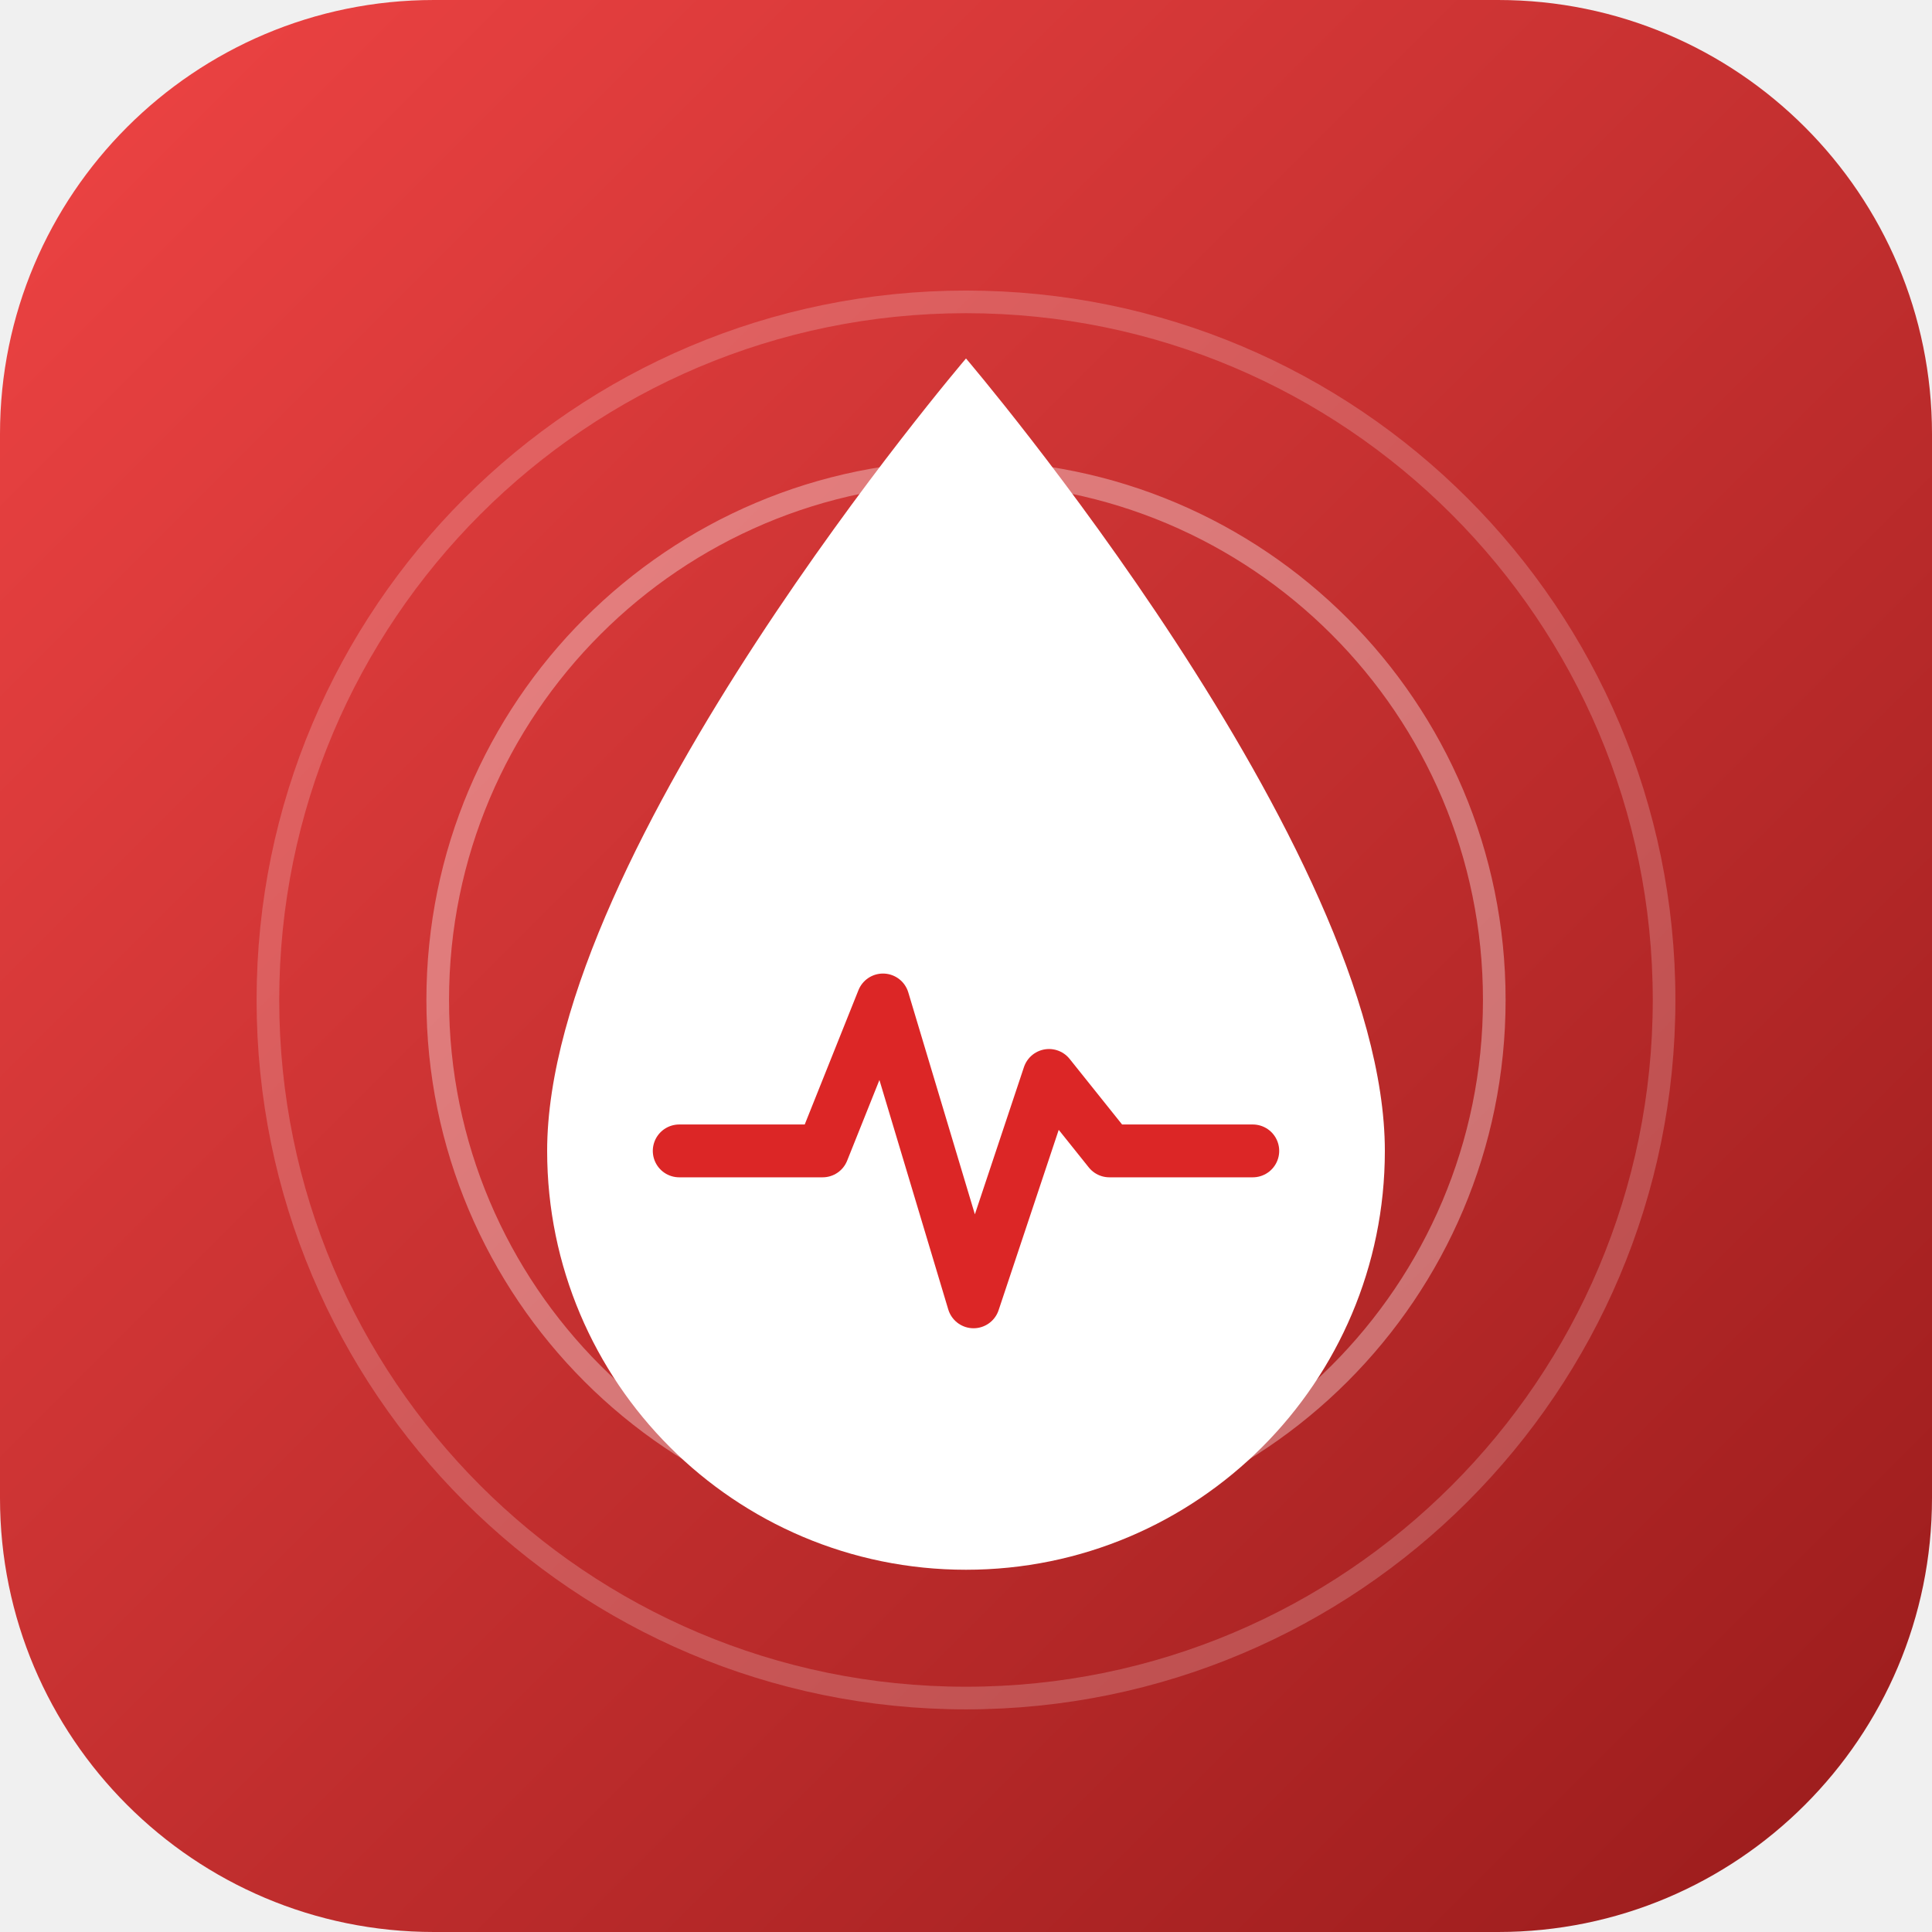
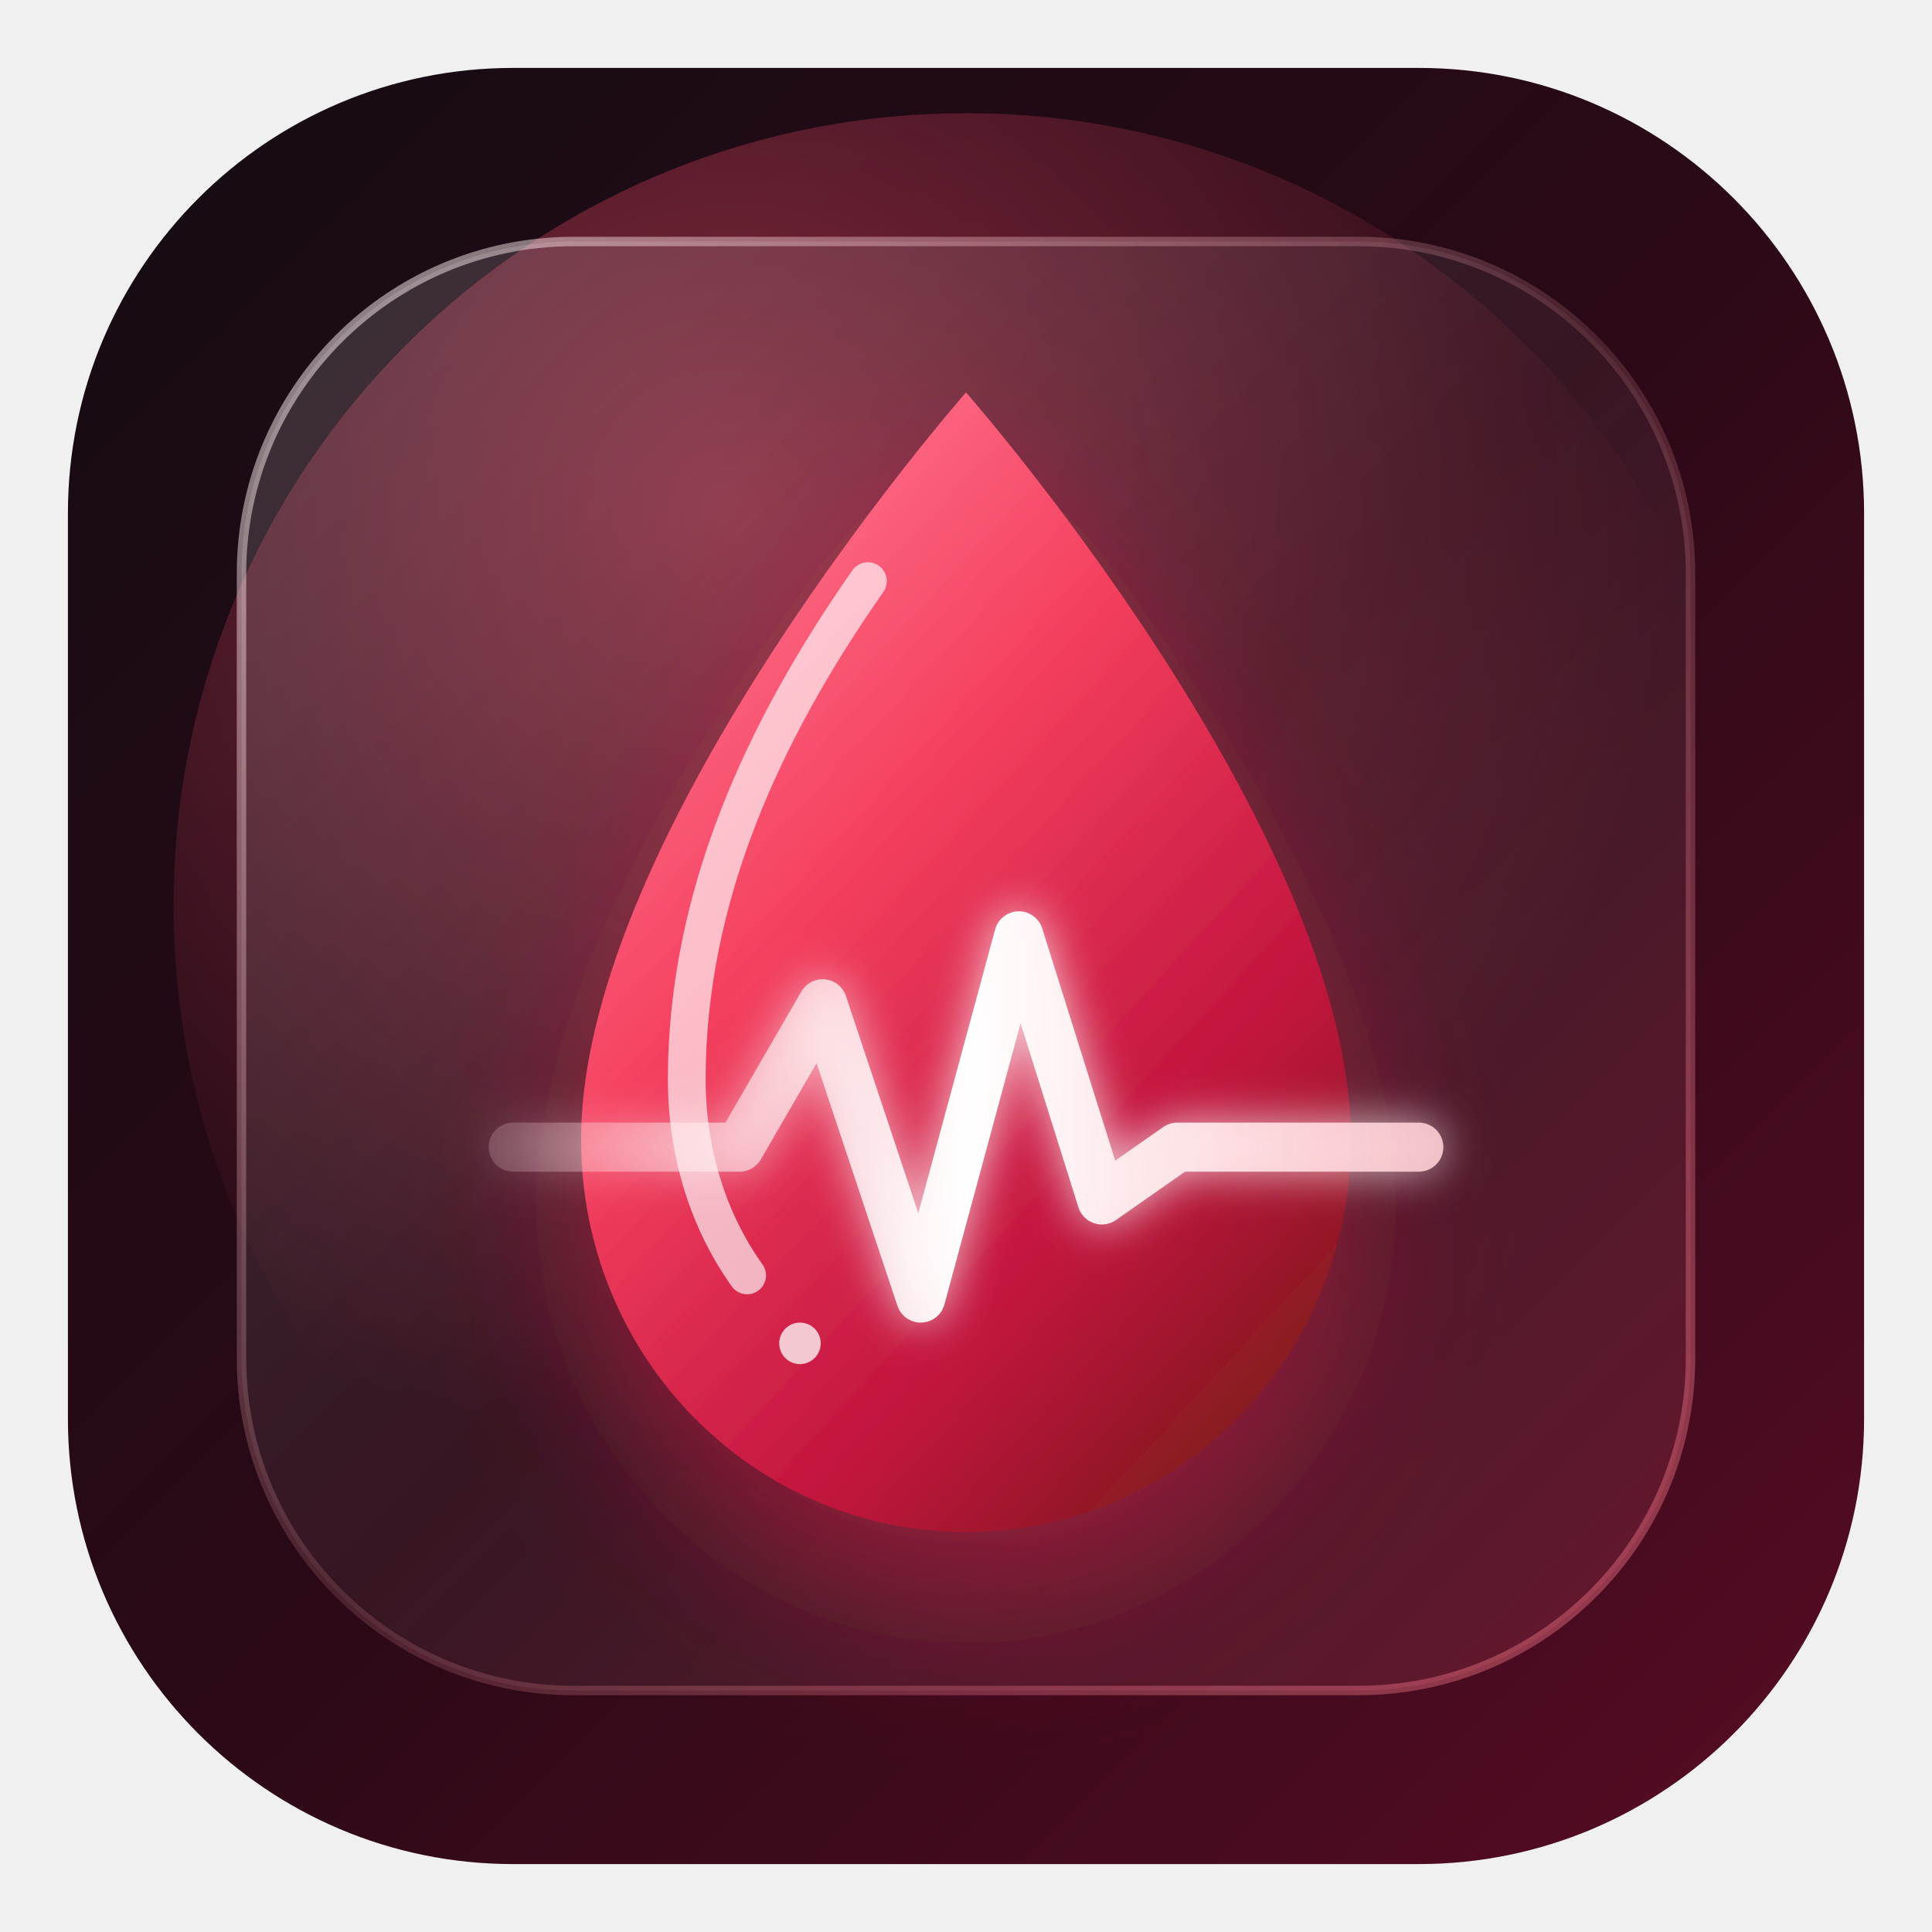
- <svg xmlns="http://www.w3.org/2000/svg" viewBox="0 0 512 512">
+ <svg xmlns="http://www.w3.org/2000/svg" viewBox="0 0 512 512" width="512" height="512">
  <defs>
-     <linearGradient id="redGrad" x1="0%" y1="0%" x2="100%" y2="100%">
-       <stop offset="0%" stop-color="#ef4444" />
-       <stop offset="100%" stop-color="#991b1b" />
+     <linearGradient id="luxuryBase" x1="0%" y1="0%" x2="100%" y2="100%">
+       <stop offset="0%" stop-color="#140c14" />
+       <stop offset="50%" stop-color="#2b0916" />
+       <stop offset="100%" stop-color="#580c24" />
    </linearGradient>
+     <linearGradient id="frostedGlass" x1="0%" y1="0%" x2="100%" y2="100%">
+       <stop offset="0%" stop-color="#ffffff" stop-opacity="0.16" />
+       <stop offset="50%" stop-color="#ffffff" stop-opacity="0.05" />
+       <stop offset="100%" stop-color="#ff4d6d" stop-opacity="0.14" />
+     </linearGradient>
+     <linearGradient id="glassStroke" x1="0%" y1="0%" x2="100%" y2="100%">
+       <stop offset="0%" stop-color="#ffffff" stop-opacity="0.55" />
+       <stop offset="50%" stop-color="#fda4af" stop-opacity="0.15" />
+       <stop offset="100%" stop-color="#fb7185" stop-opacity="0.45" />
+     </linearGradient>
+     <linearGradient id="liquidRuby" x1="20%" y1="5%" x2="85%" y2="95%">
+       <stop offset="0%" stop-color="#ff758f" />
+       <stop offset="35%" stop-color="#f43f5e" />
+       <stop offset="75%" stop-color="#be123c" />
+       <stop offset="100%" stop-color="#7f1d1d" />
+     </linearGradient>
+     <radialGradient id="topGlow" cx="35%" cy="25%" r="60%">
+       <stop offset="0%" stop-color="#ff4d6d" stop-opacity="0.45" />
+       <stop offset="100%" stop-color="#ff4d6d" stop-opacity="0" />
+     </radialGradient>
+     <linearGradient id="pulseGrad" x1="0%" y1="0%" x2="100%" y2="0%">
+       <stop offset="0%" stop-color="#ffe4e6" stop-opacity="0.2" />
+       <stop offset="50%" stop-color="#ffffff" stop-opacity="1" />
+       <stop offset="100%" stop-color="#fecdd3" stop-opacity="0.9" />
+     </linearGradient>
+     <filter id="rubyDepth" x="-25%" y="-25%" width="150%" height="150%">
+       <feDropShadow dx="0" dy="18" stdDeviation="20" flood-color="#e11d48" flood-opacity="0.5" />
+     </filter>
+     <filter id="pulseGlow" x="-20%" y="-20%" width="140%" height="140%">
+       <feDropShadow dx="0" dy="0" stdDeviation="6" flood-color="#ffffff" flood-opacity="0.75" />
+     </filter>
  </defs>
-   <rect width="512" height="512" rx="115" fill="url(#redGrad)" />
-   <circle cx="256" cy="265" r="185" fill="none" stroke="#ffffff" stroke-width="6" stroke-opacity="0.2" />
-   <circle cx="256" cy="265" r="140" fill="none" stroke="#ffffff" stroke-width="6" stroke-opacity="0.35" />
-   <path d="M256 95 C256 95 145 225 145 305 C145 366.3 194.7 416 256 416 C317.3 416 367 366.3 367 305 C367 225 256 95 256 95 Z" fill="#ffffff" />
-   <path d="M180 305 L218 305 L234 265 L258 345 L278 285 L294 305 L332 305" fill="none" stroke="#dc2626" stroke-width="14" stroke-linecap="round" stroke-linejoin="round" />
+   <rect x="18" y="18" width="476" height="476" rx="118" fill="url(#luxuryBase)" />
+   <circle cx="256" cy="240" r="210" fill="url(#topGlow)" />
+   <rect x="64" y="64" width="384" height="384" rx="88" fill="url(#frostedGlass)" stroke="url(#glassStroke)" stroke-width="2.5" />
+   <path d="M256 104 C256 104 154 220 154 302 C154 360 200 406 256 406 C312 406 358 360 358 302 C358 220 256 104 256 104 Z" fill="url(#liquidRuby)" filter="url(#rubyDepth)" />
+   <path d="M230 154 C202 194 182 238 182 286 C182 306 188 324 198 338" fill="none" stroke="#ffffff" stroke-width="10" stroke-linecap="round" opacity="0.65" />
+   <circle cx="212" cy="356" r="5.5" fill="#ffffff" opacity="0.75" />
+   <polyline points="136,304 196,304 218,266 244,344 270,248 292,318 312,304 376,304" fill="none" stroke="url(#pulseGrad)" stroke-width="13" stroke-linecap="round" stroke-linejoin="round" filter="url(#pulseGlow)" />
</svg>
